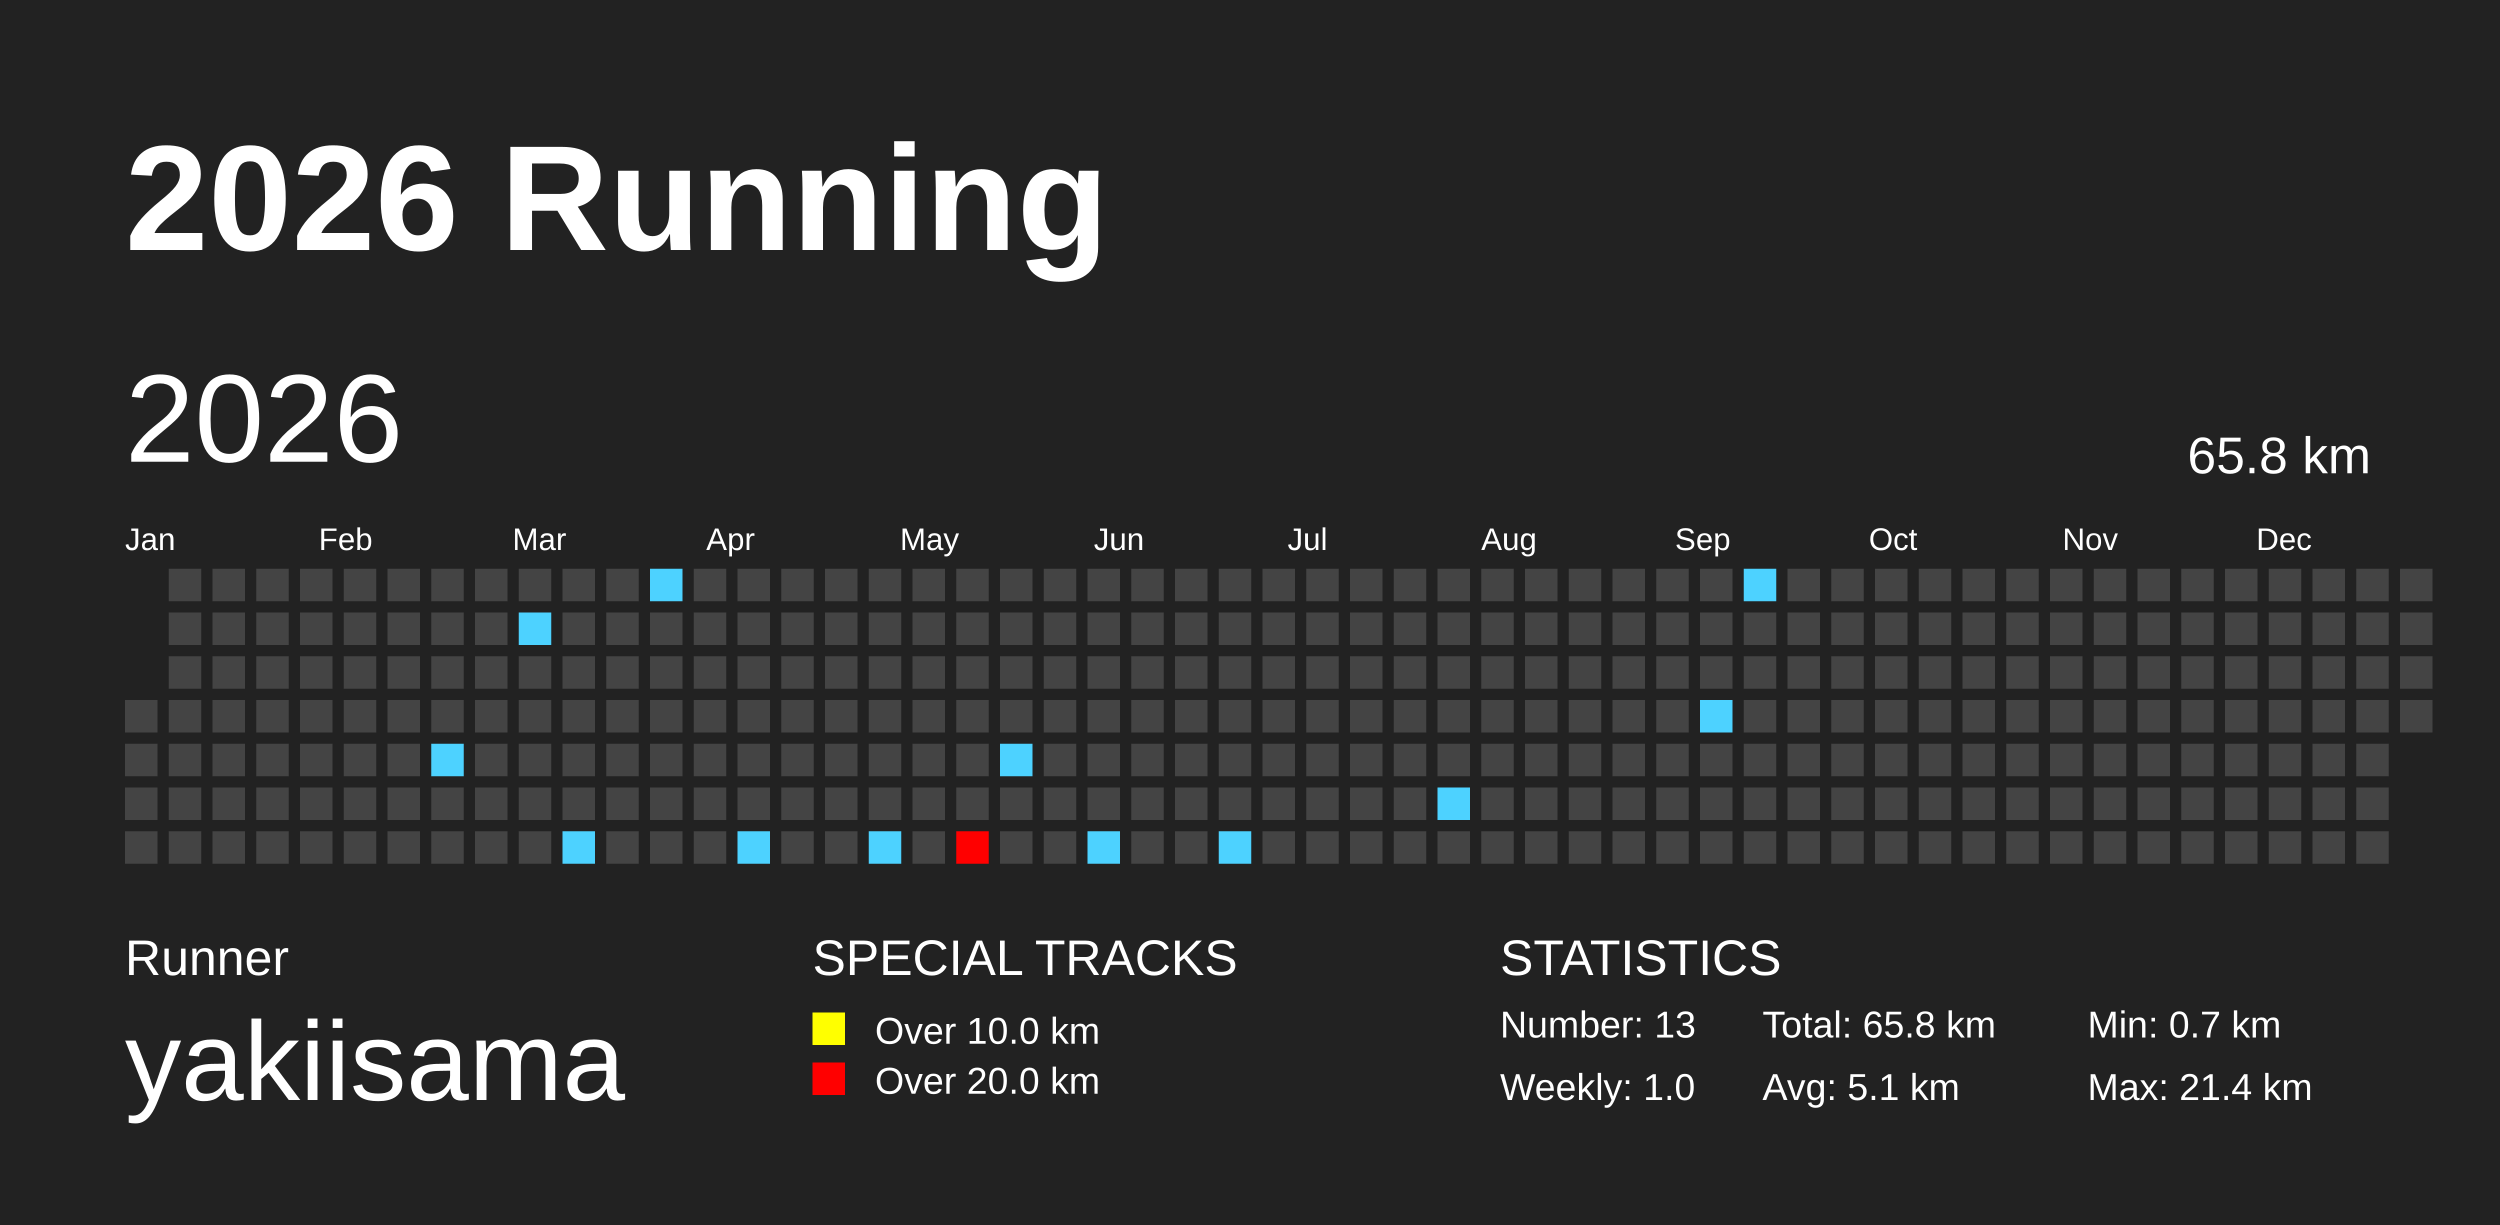
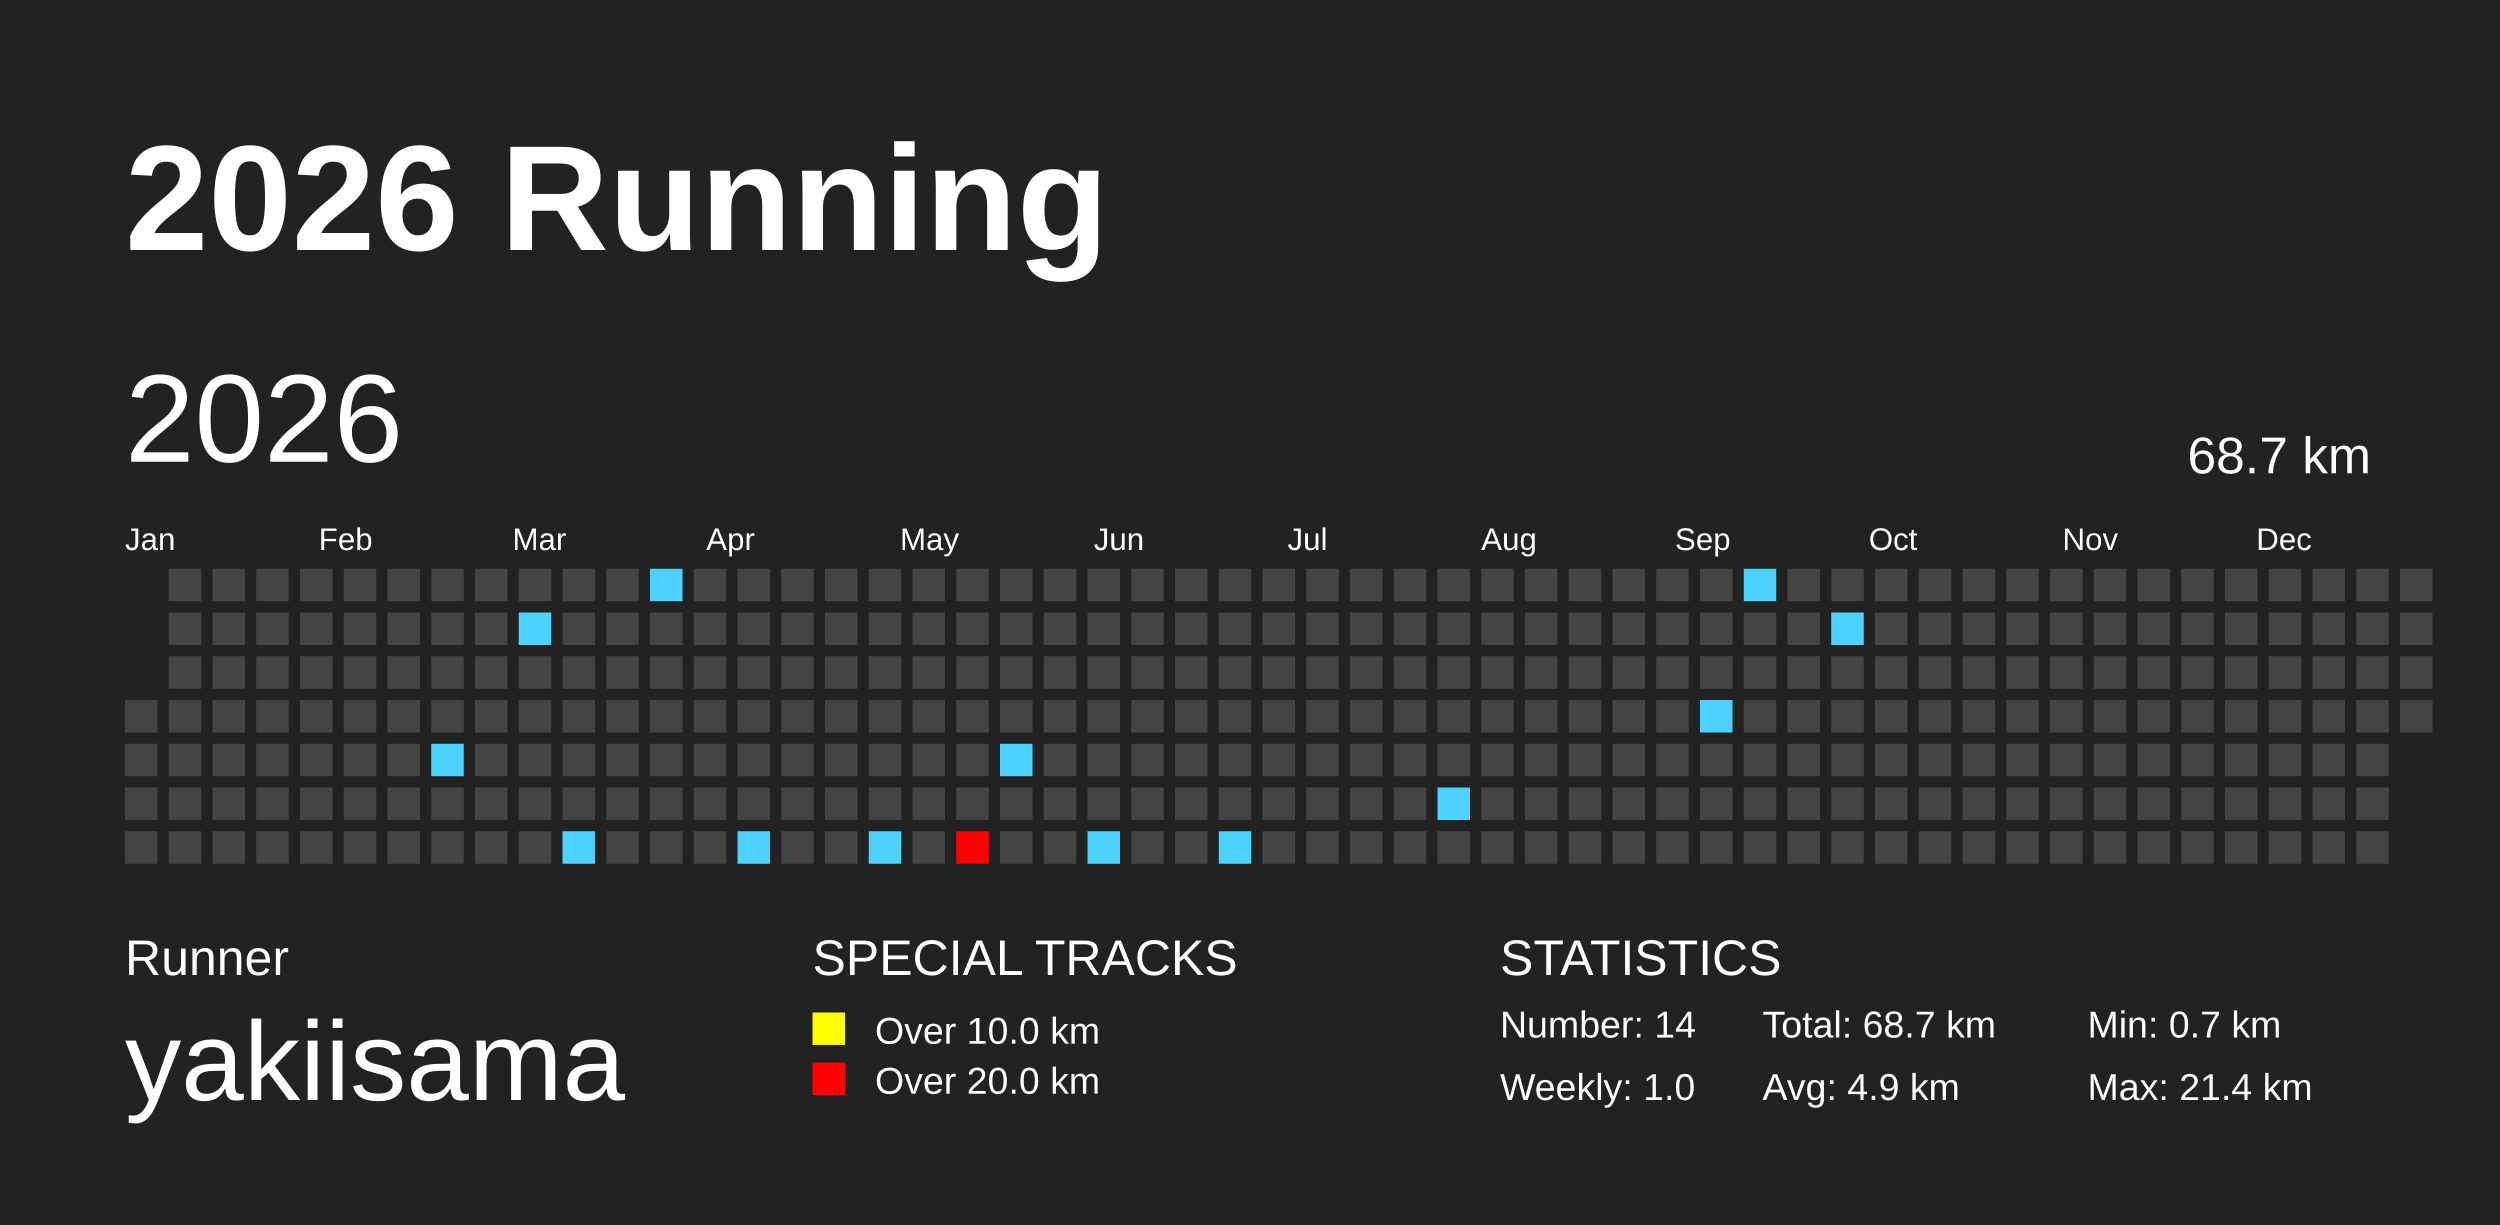
<svg xmlns="http://www.w3.org/2000/svg" baseProfile="full" height="98mm" version="1.1" viewBox="0,0,200,98" width="200mm">
  <defs />
  <rect fill="#222222" height="98" width="200" x="0" y="0" />
  <text fill="#FFFFFF" style="font-size:12px; font-family:Arial; font-weight:bold;" x="10" y="20">2026 Running</text>
  <text fill="#FFFFFF" style="font-size:4px; font-family:Arial" x="10" y="78">Runner</text>
  <text fill="#FFFFFF" style="font-size:9px; font-family:Arial" x="10" y="88">yakiisama</text>
  <text fill="#FFFFFF" style="font-size:4px; font-family:Arial" x="65" y="78">SPECIAL TRACKS</text>
  <rect fill="yellow" height="2.6" width="2.6" x="65" y="81" />
  <text fill="#FFFFFF" style="font-size:3px; font-family:Arial" x="70" y="83.5">Over 10.0 km</text>
  <rect fill="red" height="2.6" width="2.6" x="65" y="85" />
  <text fill="#FFFFFF" style="font-size:3px; font-family:Arial" x="70" y="87.5">Over 20.0 km</text>
  <text fill="#FFFFFF" style="font-size:4px; font-family:Arial" x="120" y="78">STATISTICS</text>
-   <text fill="#FFFFFF" style="font-size:3px; font-family:Arial" x="120" y="83">Number: 13</text>
+   <text fill="#FFFFFF" style="font-size:3px; font-family:Arial" x="120" y="83">Number: 14</text>
  <text fill="#FFFFFF" style="font-size:3px; font-family:Arial" x="120" y="88">Weekly: 1.0</text>
-   <text fill="#FFFFFF" style="font-size:3px; font-family:Arial" x="141" y="83">Total: 65.8 km</text>
-   <text fill="#FFFFFF" style="font-size:3px; font-family:Arial" x="141" y="88">Avg: 5.1 km</text>
+   <text fill="#FFFFFF" style="font-size:3px; font-family:Arial" x="141" y="83">Total: 68.7 km</text>
+   <text fill="#FFFFFF" style="font-size:3px; font-family:Arial" x="141" y="88">Avg: 4.9 km</text>
  <text fill="#FFFFFF" style="font-size:3px; font-family:Arial" x="167" y="83">Min: 0.7 km</text>
  <text fill="#FFFFFF" style="font-size:3px; font-family:Arial" x="167" y="88">Max: 21.4 km</text>
  <text dominant-baseline="hanging" fill="#FFFFFF" style="font-size:10.0px; font-family:Arial;" x="10" y="30">2026</text>
-   <text dominant-baseline="hanging" fill="#FFFFFF" style="font-size:4.125px; font-family:Arial;" x="175" y="35">65.8 km</text>
+   <text dominant-baseline="hanging" fill="#FFFFFF" style="font-size:4.125px; font-family:Arial;" x="175" y="35">68.7 km</text>
  <text fill="#FFFFFF" style="font-size:2.5px; font-family:Arial" x="10.0" y="44">Jan</text>
  <text fill="#FFFFFF" style="font-size:2.5px; font-family:Arial" x="25.5" y="44">Feb</text>
  <text fill="#FFFFFF" style="font-size:2.5px; font-family:Arial" x="41.0" y="44">Mar</text>
  <text fill="#FFFFFF" style="font-size:2.5px; font-family:Arial" x="56.5" y="44">Apr</text>
  <text fill="#FFFFFF" style="font-size:2.5px; font-family:Arial" x="72.0" y="44">May</text>
  <text fill="#FFFFFF" style="font-size:2.5px; font-family:Arial" x="87.5" y="44">Jun</text>
  <text fill="#FFFFFF" style="font-size:2.5px; font-family:Arial" x="103.0" y="44">Jul</text>
  <text fill="#FFFFFF" style="font-size:2.5px; font-family:Arial" x="118.5" y="44">Aug</text>
  <text fill="#FFFFFF" style="font-size:2.5px; font-family:Arial" x="134.0" y="44">Sep</text>
  <text fill="#FFFFFF" style="font-size:2.5px; font-family:Arial" x="149.5" y="44">Oct</text>
  <text fill="#FFFFFF" style="font-size:2.5px; font-family:Arial" x="165.0" y="44">Nov</text>
  <text fill="#FFFFFF" style="font-size:2.5px; font-family:Arial" x="180.5" y="44">Dec</text>
  <rect fill="#444444" height="2.6" width="2.6" x="10.0" y="56.0" />
  <rect fill="#444444" height="2.6" width="2.6" x="10.0" y="59.5" />
  <rect fill="#444444" height="2.6" width="2.6" x="10.0" y="63.0" />
  <rect fill="#444444" height="2.6" width="2.6" x="10.0" y="66.5" />
  <rect fill="#444444" height="2.6" width="2.6" x="13.5" y="45.5" />
  <rect fill="#444444" height="2.6" width="2.6" x="13.5" y="49.0" />
  <rect fill="#444444" height="2.6" width="2.6" x="13.5" y="52.5" />
  <rect fill="#444444" height="2.6" width="2.6" x="13.5" y="56.0" />
  <rect fill="#444444" height="2.6" width="2.6" x="13.5" y="59.5" />
  <rect fill="#444444" height="2.6" width="2.6" x="13.5" y="63.0" />
  <rect fill="#444444" height="2.6" width="2.6" x="13.5" y="66.5" />
  <rect fill="#444444" height="2.6" width="2.6" x="17.0" y="45.5" />
  <rect fill="#444444" height="2.6" width="2.6" x="17.0" y="49.0" />
  <rect fill="#444444" height="2.6" width="2.6" x="17.0" y="52.5" />
  <rect fill="#444444" height="2.6" width="2.6" x="17.0" y="56.0" />
  <rect fill="#444444" height="2.6" width="2.6" x="17.0" y="59.5" />
  <rect fill="#444444" height="2.6" width="2.6" x="17.0" y="63.0" />
  <rect fill="#444444" height="2.6" width="2.6" x="17.0" y="66.5" />
  <rect fill="#444444" height="2.6" width="2.6" x="20.5" y="45.5" />
  <rect fill="#444444" height="2.6" width="2.6" x="20.5" y="49.0" />
  <rect fill="#444444" height="2.6" width="2.6" x="20.5" y="52.5" />
  <rect fill="#444444" height="2.6" width="2.6" x="20.5" y="56.0" />
  <rect fill="#444444" height="2.6" width="2.6" x="20.5" y="59.5" />
  <rect fill="#444444" height="2.6" width="2.6" x="20.5" y="63.0" />
  <rect fill="#444444" height="2.6" width="2.6" x="20.5" y="66.5" />
  <rect fill="#444444" height="2.6" width="2.6" x="24.0" y="45.5" />
  <rect fill="#444444" height="2.6" width="2.6" x="24.0" y="49.0" />
  <rect fill="#444444" height="2.6" width="2.6" x="24.0" y="52.5" />
  <rect fill="#444444" height="2.6" width="2.6" x="24.0" y="56.0" />
  <rect fill="#444444" height="2.6" width="2.6" x="24.0" y="59.5" />
  <rect fill="#444444" height="2.6" width="2.6" x="24.0" y="63.0" />
  <rect fill="#444444" height="2.6" width="2.6" x="24.0" y="66.5" />
  <rect fill="#444444" height="2.6" width="2.6" x="27.5" y="45.5" />
  <rect fill="#444444" height="2.6" width="2.6" x="27.5" y="49.0" />
  <rect fill="#444444" height="2.6" width="2.6" x="27.5" y="52.5" />
  <rect fill="#444444" height="2.6" width="2.6" x="27.5" y="56.0" />
  <rect fill="#444444" height="2.6" width="2.6" x="27.5" y="59.5" />
  <rect fill="#444444" height="2.6" width="2.6" x="27.5" y="63.0" />
  <rect fill="#444444" height="2.6" width="2.6" x="27.5" y="66.5" />
  <rect fill="#444444" height="2.6" width="2.6" x="31.0" y="45.5" />
  <rect fill="#444444" height="2.6" width="2.6" x="31.0" y="49.0" />
  <rect fill="#444444" height="2.6" width="2.6" x="31.0" y="52.5" />
  <rect fill="#444444" height="2.6" width="2.6" x="31.0" y="56.0" />
  <rect fill="#444444" height="2.6" width="2.6" x="31.0" y="59.5" />
  <rect fill="#444444" height="2.6" width="2.6" x="31.0" y="63.0" />
  <rect fill="#444444" height="2.6" width="2.6" x="31.0" y="66.5" />
  <rect fill="#444444" height="2.6" width="2.6" x="34.5" y="45.5" />
  <rect fill="#444444" height="2.6" width="2.6" x="34.5" y="49.0" />
  <rect fill="#444444" height="2.6" width="2.6" x="34.5" y="52.5" />
  <rect fill="#444444" height="2.6" width="2.6" x="34.5" y="56.0" />
  <rect fill="#4dd2ff" height="2.6" width="2.6" x="34.5" y="59.5" />
  <rect fill="#444444" height="2.6" width="2.6" x="34.5" y="63.0" />
  <rect fill="#444444" height="2.6" width="2.6" x="34.5" y="66.5" />
  <rect fill="#444444" height="2.6" width="2.6" x="38.0" y="45.5" />
  <rect fill="#444444" height="2.6" width="2.6" x="38.0" y="49.0" />
  <rect fill="#444444" height="2.6" width="2.6" x="38.0" y="52.5" />
  <rect fill="#444444" height="2.6" width="2.6" x="38.0" y="56.0" />
  <rect fill="#444444" height="2.6" width="2.6" x="38.0" y="59.5" />
  <rect fill="#444444" height="2.6" width="2.6" x="38.0" y="63.0" />
  <rect fill="#444444" height="2.6" width="2.6" x="38.0" y="66.5" />
  <rect fill="#444444" height="2.6" width="2.6" x="41.5" y="45.5" />
  <rect fill="#4dd2ff" height="2.6" width="2.6" x="41.5" y="49.0" />
  <rect fill="#444444" height="2.6" width="2.6" x="41.5" y="52.5" />
  <rect fill="#444444" height="2.6" width="2.6" x="41.5" y="56.0" />
  <rect fill="#444444" height="2.6" width="2.6" x="41.5" y="59.5" />
  <rect fill="#444444" height="2.6" width="2.6" x="41.5" y="63.0" />
  <rect fill="#444444" height="2.6" width="2.6" x="41.5" y="66.5" />
  <rect fill="#444444" height="2.6" width="2.6" x="45.0" y="45.5" />
  <rect fill="#444444" height="2.6" width="2.6" x="45.0" y="49.0" />
  <rect fill="#444444" height="2.6" width="2.6" x="45.0" y="52.5" />
  <rect fill="#444444" height="2.6" width="2.6" x="45.0" y="56.0" />
  <rect fill="#444444" height="2.6" width="2.6" x="45.0" y="59.5" />
  <rect fill="#444444" height="2.6" width="2.6" x="45.0" y="63.0" />
  <rect fill="#4dd2ff" height="2.6" width="2.6" x="45.0" y="66.5" />
  <rect fill="#444444" height="2.6" width="2.6" x="48.5" y="45.5" />
  <rect fill="#444444" height="2.6" width="2.6" x="48.5" y="49.0" />
  <rect fill="#444444" height="2.6" width="2.6" x="48.5" y="52.5" />
  <rect fill="#444444" height="2.6" width="2.6" x="48.5" y="56.0" />
  <rect fill="#444444" height="2.6" width="2.6" x="48.5" y="59.5" />
  <rect fill="#444444" height="2.6" width="2.6" x="48.5" y="63.0" />
  <rect fill="#444444" height="2.6" width="2.6" x="48.5" y="66.5" />
  <rect fill="#4dd2ff" height="2.6" width="2.6" x="52.0" y="45.5" />
  <rect fill="#444444" height="2.6" width="2.6" x="52.0" y="49.0" />
  <rect fill="#444444" height="2.6" width="2.6" x="52.0" y="52.5" />
  <rect fill="#444444" height="2.6" width="2.6" x="52.0" y="56.0" />
  <rect fill="#444444" height="2.6" width="2.6" x="52.0" y="59.5" />
  <rect fill="#444444" height="2.6" width="2.6" x="52.0" y="63.0" />
  <rect fill="#444444" height="2.6" width="2.6" x="52.0" y="66.5" />
  <rect fill="#444444" height="2.6" width="2.6" x="55.5" y="45.5" />
  <rect fill="#444444" height="2.6" width="2.6" x="55.5" y="49.0" />
  <rect fill="#444444" height="2.6" width="2.6" x="55.5" y="52.5" />
  <rect fill="#444444" height="2.6" width="2.6" x="55.5" y="56.0" />
  <rect fill="#444444" height="2.6" width="2.6" x="55.5" y="59.5" />
  <rect fill="#444444" height="2.6" width="2.6" x="55.5" y="63.0" />
  <rect fill="#444444" height="2.6" width="2.6" x="55.5" y="66.5" />
  <rect fill="#444444" height="2.6" width="2.6" x="59.0" y="45.5" />
  <rect fill="#444444" height="2.6" width="2.6" x="59.0" y="49.0" />
  <rect fill="#444444" height="2.6" width="2.6" x="59.0" y="52.5" />
  <rect fill="#444444" height="2.6" width="2.6" x="59.0" y="56.0" />
  <rect fill="#444444" height="2.6" width="2.6" x="59.0" y="59.5" />
  <rect fill="#444444" height="2.6" width="2.6" x="59.0" y="63.0" />
  <rect fill="#4dd2ff" height="2.6" width="2.6" x="59.0" y="66.5" />
  <rect fill="#444444" height="2.6" width="2.6" x="62.5" y="45.5" />
  <rect fill="#444444" height="2.6" width="2.6" x="62.5" y="49.0" />
  <rect fill="#444444" height="2.6" width="2.6" x="62.5" y="52.5" />
  <rect fill="#444444" height="2.6" width="2.6" x="62.5" y="56.0" />
  <rect fill="#444444" height="2.6" width="2.6" x="62.5" y="59.5" />
  <rect fill="#444444" height="2.6" width="2.6" x="62.5" y="63.0" />
  <rect fill="#444444" height="2.6" width="2.6" x="62.5" y="66.5" />
  <rect fill="#444444" height="2.6" width="2.6" x="66.0" y="45.5" />
  <rect fill="#444444" height="2.6" width="2.6" x="66.0" y="49.0" />
  <rect fill="#444444" height="2.6" width="2.6" x="66.0" y="52.5" />
  <rect fill="#444444" height="2.6" width="2.6" x="66.0" y="56.0" />
  <rect fill="#444444" height="2.6" width="2.6" x="66.0" y="59.5" />
  <rect fill="#444444" height="2.6" width="2.6" x="66.0" y="63.0" />
  <rect fill="#444444" height="2.6" width="2.6" x="66.0" y="66.5" />
  <rect fill="#444444" height="2.6" width="2.6" x="69.5" y="45.5" />
  <rect fill="#444444" height="2.6" width="2.6" x="69.5" y="49.0" />
  <rect fill="#444444" height="2.6" width="2.6" x="69.5" y="52.5" />
  <rect fill="#444444" height="2.6" width="2.6" x="69.5" y="56.0" />
  <rect fill="#444444" height="2.6" width="2.6" x="69.5" y="59.5" />
  <rect fill="#444444" height="2.6" width="2.6" x="69.5" y="63.0" />
  <rect fill="#4dd2ff" height="2.6" width="2.6" x="69.5" y="66.5" />
  <rect fill="#444444" height="2.6" width="2.6" x="73.0" y="45.5" />
  <rect fill="#444444" height="2.6" width="2.6" x="73.0" y="49.0" />
  <rect fill="#444444" height="2.6" width="2.6" x="73.0" y="52.5" />
  <rect fill="#444444" height="2.6" width="2.6" x="73.0" y="56.0" />
  <rect fill="#444444" height="2.6" width="2.6" x="73.0" y="59.5" />
  <rect fill="#444444" height="2.6" width="2.6" x="73.0" y="63.0" />
  <rect fill="#444444" height="2.6" width="2.6" x="73.0" y="66.5" />
  <rect fill="#444444" height="2.6" width="2.6" x="76.5" y="45.5" />
  <rect fill="#444444" height="2.6" width="2.6" x="76.5" y="49.0" />
  <rect fill="#444444" height="2.6" width="2.6" x="76.5" y="52.5" />
  <rect fill="#444444" height="2.6" width="2.6" x="76.5" y="56.0" />
  <rect fill="#444444" height="2.6" width="2.6" x="76.5" y="59.5" />
  <rect fill="#444444" height="2.6" width="2.6" x="76.5" y="63.0" />
  <rect fill="red" height="2.6" width="2.6" x="76.5" y="66.5" />
  <rect fill="#444444" height="2.6" width="2.6" x="80.0" y="45.5" />
  <rect fill="#444444" height="2.6" width="2.6" x="80.0" y="49.0" />
  <rect fill="#444444" height="2.6" width="2.6" x="80.0" y="52.5" />
  <rect fill="#444444" height="2.6" width="2.6" x="80.0" y="56.0" />
  <rect fill="#4dd2ff" height="2.6" width="2.6" x="80.0" y="59.5" />
  <rect fill="#444444" height="2.6" width="2.6" x="80.0" y="63.0" />
  <rect fill="#444444" height="2.6" width="2.6" x="80.0" y="66.5" />
  <rect fill="#444444" height="2.6" width="2.6" x="83.5" y="45.5" />
  <rect fill="#444444" height="2.6" width="2.6" x="83.5" y="49.0" />
  <rect fill="#444444" height="2.6" width="2.6" x="83.5" y="52.5" />
  <rect fill="#444444" height="2.6" width="2.6" x="83.5" y="56.0" />
  <rect fill="#444444" height="2.6" width="2.6" x="83.5" y="59.5" />
  <rect fill="#444444" height="2.6" width="2.6" x="83.5" y="63.0" />
  <rect fill="#444444" height="2.6" width="2.6" x="83.5" y="66.5" />
  <rect fill="#444444" height="2.6" width="2.6" x="87.0" y="45.5" />
  <rect fill="#444444" height="2.6" width="2.6" x="87.0" y="49.0" />
  <rect fill="#444444" height="2.6" width="2.6" x="87.0" y="52.5" />
  <rect fill="#444444" height="2.6" width="2.6" x="87.0" y="56.0" />
  <rect fill="#444444" height="2.6" width="2.6" x="87.0" y="59.5" />
  <rect fill="#444444" height="2.6" width="2.6" x="87.0" y="63.0" />
  <rect fill="#4dd2ff" height="2.6" width="2.6" x="87.0" y="66.5" />
  <rect fill="#444444" height="2.6" width="2.6" x="90.5" y="45.5" />
  <rect fill="#444444" height="2.6" width="2.6" x="90.5" y="49.0" />
  <rect fill="#444444" height="2.6" width="2.6" x="90.5" y="52.5" />
  <rect fill="#444444" height="2.6" width="2.6" x="90.5" y="56.0" />
  <rect fill="#444444" height="2.6" width="2.6" x="90.5" y="59.5" />
  <rect fill="#444444" height="2.6" width="2.6" x="90.5" y="63.0" />
  <rect fill="#444444" height="2.6" width="2.6" x="90.5" y="66.5" />
  <rect fill="#444444" height="2.6" width="2.6" x="94.0" y="45.5" />
  <rect fill="#444444" height="2.6" width="2.6" x="94.0" y="49.0" />
  <rect fill="#444444" height="2.6" width="2.6" x="94.0" y="52.5" />
  <rect fill="#444444" height="2.6" width="2.6" x="94.0" y="56.0" />
  <rect fill="#444444" height="2.6" width="2.6" x="94.0" y="59.5" />
  <rect fill="#444444" height="2.6" width="2.6" x="94.0" y="63.0" />
  <rect fill="#444444" height="2.6" width="2.6" x="94.0" y="66.5" />
  <rect fill="#444444" height="2.6" width="2.6" x="97.5" y="45.5" />
  <rect fill="#444444" height="2.6" width="2.6" x="97.5" y="49.0" />
  <rect fill="#444444" height="2.6" width="2.6" x="97.5" y="52.5" />
  <rect fill="#444444" height="2.6" width="2.6" x="97.5" y="56.0" />
  <rect fill="#444444" height="2.6" width="2.6" x="97.5" y="59.5" />
  <rect fill="#444444" height="2.6" width="2.6" x="97.5" y="63.0" />
  <rect fill="#4dd2ff" height="2.6" width="2.6" x="97.5" y="66.5" />
  <rect fill="#444444" height="2.6" width="2.6" x="101.0" y="45.5" />
  <rect fill="#444444" height="2.6" width="2.6" x="101.0" y="49.0" />
  <rect fill="#444444" height="2.6" width="2.6" x="101.0" y="52.5" />
  <rect fill="#444444" height="2.6" width="2.6" x="101.0" y="56.0" />
  <rect fill="#444444" height="2.6" width="2.6" x="101.0" y="59.5" />
  <rect fill="#444444" height="2.6" width="2.6" x="101.0" y="63.0" />
  <rect fill="#444444" height="2.6" width="2.6" x="101.0" y="66.5" />
  <rect fill="#444444" height="2.6" width="2.6" x="104.5" y="45.5" />
  <rect fill="#444444" height="2.6" width="2.6" x="104.5" y="49.0" />
  <rect fill="#444444" height="2.6" width="2.6" x="104.5" y="52.5" />
  <rect fill="#444444" height="2.6" width="2.6" x="104.5" y="56.0" />
  <rect fill="#444444" height="2.6" width="2.6" x="104.5" y="59.5" />
  <rect fill="#444444" height="2.6" width="2.6" x="104.5" y="63.0" />
  <rect fill="#444444" height="2.6" width="2.6" x="104.5" y="66.5" />
  <rect fill="#444444" height="2.6" width="2.6" x="108.0" y="45.5" />
  <rect fill="#444444" height="2.6" width="2.6" x="108.0" y="49.0" />
  <rect fill="#444444" height="2.6" width="2.6" x="108.0" y="52.5" />
  <rect fill="#444444" height="2.6" width="2.6" x="108.0" y="56.0" />
  <rect fill="#444444" height="2.6" width="2.6" x="108.0" y="59.5" />
  <rect fill="#444444" height="2.6" width="2.6" x="108.0" y="63.0" />
  <rect fill="#444444" height="2.6" width="2.6" x="108.0" y="66.5" />
  <rect fill="#444444" height="2.6" width="2.6" x="111.5" y="45.5" />
  <rect fill="#444444" height="2.6" width="2.6" x="111.5" y="49.0" />
  <rect fill="#444444" height="2.6" width="2.6" x="111.5" y="52.5" />
  <rect fill="#444444" height="2.6" width="2.6" x="111.5" y="56.0" />
  <rect fill="#444444" height="2.6" width="2.6" x="111.5" y="59.5" />
  <rect fill="#444444" height="2.6" width="2.6" x="111.5" y="63.0" />
  <rect fill="#444444" height="2.6" width="2.6" x="111.5" y="66.5" />
  <rect fill="#444444" height="2.6" width="2.6" x="115.0" y="45.5" />
  <rect fill="#444444" height="2.6" width="2.6" x="115.0" y="49.0" />
  <rect fill="#444444" height="2.6" width="2.6" x="115.0" y="52.5" />
  <rect fill="#444444" height="2.6" width="2.6" x="115.0" y="56.0" />
  <rect fill="#444444" height="2.6" width="2.6" x="115.0" y="59.5" />
  <rect fill="#4dd2ff" height="2.6" width="2.6" x="115.0" y="63.0" />
  <rect fill="#444444" height="2.6" width="2.6" x="115.0" y="66.5" />
  <rect fill="#444444" height="2.6" width="2.6" x="118.5" y="45.5" />
  <rect fill="#444444" height="2.6" width="2.6" x="118.5" y="49.0" />
  <rect fill="#444444" height="2.6" width="2.6" x="118.5" y="52.5" />
  <rect fill="#444444" height="2.6" width="2.6" x="118.5" y="56.0" />
  <rect fill="#444444" height="2.6" width="2.6" x="118.5" y="59.5" />
  <rect fill="#444444" height="2.6" width="2.6" x="118.5" y="63.0" />
  <rect fill="#444444" height="2.6" width="2.6" x="118.5" y="66.5" />
  <rect fill="#444444" height="2.6" width="2.6" x="122.0" y="45.5" />
  <rect fill="#444444" height="2.6" width="2.6" x="122.0" y="49.0" />
  <rect fill="#444444" height="2.6" width="2.6" x="122.0" y="52.5" />
  <rect fill="#444444" height="2.6" width="2.6" x="122.0" y="56.0" />
  <rect fill="#444444" height="2.6" width="2.6" x="122.0" y="59.5" />
  <rect fill="#444444" height="2.6" width="2.6" x="122.0" y="63.0" />
  <rect fill="#444444" height="2.6" width="2.6" x="122.0" y="66.5" />
  <rect fill="#444444" height="2.6" width="2.6" x="125.5" y="45.5" />
  <rect fill="#444444" height="2.6" width="2.6" x="125.5" y="49.0" />
  <rect fill="#444444" height="2.6" width="2.6" x="125.5" y="52.5" />
  <rect fill="#444444" height="2.6" width="2.6" x="125.5" y="56.0" />
  <rect fill="#444444" height="2.6" width="2.6" x="125.5" y="59.5" />
  <rect fill="#444444" height="2.6" width="2.6" x="125.5" y="63.0" />
  <rect fill="#444444" height="2.6" width="2.6" x="125.5" y="66.5" />
  <rect fill="#444444" height="2.6" width="2.6" x="129.0" y="45.5" />
  <rect fill="#444444" height="2.6" width="2.6" x="129.0" y="49.0" />
  <rect fill="#444444" height="2.6" width="2.6" x="129.0" y="52.5" />
  <rect fill="#444444" height="2.6" width="2.6" x="129.0" y="56.0" />
  <rect fill="#444444" height="2.6" width="2.6" x="129.0" y="59.5" />
  <rect fill="#444444" height="2.6" width="2.6" x="129.0" y="63.0" />
  <rect fill="#444444" height="2.6" width="2.6" x="129.0" y="66.5" />
  <rect fill="#444444" height="2.6" width="2.6" x="132.5" y="45.5" />
  <rect fill="#444444" height="2.6" width="2.6" x="132.5" y="49.0" />
  <rect fill="#444444" height="2.6" width="2.6" x="132.5" y="52.5" />
  <rect fill="#444444" height="2.6" width="2.6" x="132.5" y="56.0" />
  <rect fill="#444444" height="2.6" width="2.6" x="132.5" y="59.5" />
  <rect fill="#444444" height="2.6" width="2.6" x="132.5" y="63.0" />
  <rect fill="#444444" height="2.6" width="2.6" x="132.5" y="66.5" />
  <rect fill="#444444" height="2.6" width="2.6" x="136.0" y="45.5" />
  <rect fill="#444444" height="2.6" width="2.6" x="136.0" y="49.0" />
  <rect fill="#444444" height="2.6" width="2.6" x="136.0" y="52.5" />
  <rect fill="#4dd2ff" height="2.6" width="2.6" x="136.0" y="56.0" />
  <rect fill="#444444" height="2.6" width="2.6" x="136.0" y="59.5" />
  <rect fill="#444444" height="2.6" width="2.6" x="136.0" y="63.0" />
  <rect fill="#444444" height="2.6" width="2.6" x="136.0" y="66.5" />
  <rect fill="#4dd2ff" height="2.6" width="2.6" x="139.5" y="45.5" />
  <rect fill="#444444" height="2.6" width="2.6" x="139.5" y="49.0" />
  <rect fill="#444444" height="2.6" width="2.6" x="139.5" y="52.5" />
  <rect fill="#444444" height="2.6" width="2.6" x="139.5" y="56.0" />
  <rect fill="#444444" height="2.6" width="2.6" x="139.5" y="59.5" />
  <rect fill="#444444" height="2.6" width="2.6" x="139.5" y="63.0" />
  <rect fill="#444444" height="2.6" width="2.6" x="139.5" y="66.5" />
  <rect fill="#444444" height="2.6" width="2.6" x="143.0" y="45.5" />
  <rect fill="#444444" height="2.6" width="2.6" x="143.0" y="49.0" />
  <rect fill="#444444" height="2.6" width="2.6" x="143.0" y="52.5" />
  <rect fill="#444444" height="2.6" width="2.6" x="143.0" y="56.0" />
  <rect fill="#444444" height="2.6" width="2.6" x="143.0" y="59.5" />
  <rect fill="#444444" height="2.6" width="2.6" x="143.0" y="63.0" />
  <rect fill="#444444" height="2.6" width="2.6" x="143.0" y="66.5" />
  <rect fill="#444444" height="2.6" width="2.6" x="146.5" y="45.5" />
-   <rect fill="#444444" height="2.6" width="2.6" x="146.5" y="49.0" />
+   <rect fill="#4dd2ff" height="2.6" width="2.6" x="146.5" y="49.0" />
  <rect fill="#444444" height="2.6" width="2.6" x="146.5" y="52.5" />
  <rect fill="#444444" height="2.6" width="2.6" x="146.5" y="56.0" />
  <rect fill="#444444" height="2.6" width="2.6" x="146.5" y="59.5" />
  <rect fill="#444444" height="2.6" width="2.6" x="146.5" y="63.0" />
  <rect fill="#444444" height="2.6" width="2.6" x="146.5" y="66.5" />
  <rect fill="#444444" height="2.6" width="2.6" x="150.0" y="45.5" />
  <rect fill="#444444" height="2.6" width="2.6" x="150.0" y="49.0" />
  <rect fill="#444444" height="2.6" width="2.6" x="150.0" y="52.5" />
  <rect fill="#444444" height="2.6" width="2.6" x="150.0" y="56.0" />
  <rect fill="#444444" height="2.6" width="2.6" x="150.0" y="59.5" />
  <rect fill="#444444" height="2.6" width="2.6" x="150.0" y="63.0" />
  <rect fill="#444444" height="2.6" width="2.6" x="150.0" y="66.5" />
  <rect fill="#444444" height="2.6" width="2.6" x="153.5" y="45.5" />
  <rect fill="#444444" height="2.6" width="2.6" x="153.5" y="49.0" />
  <rect fill="#444444" height="2.6" width="2.6" x="153.5" y="52.5" />
  <rect fill="#444444" height="2.6" width="2.6" x="153.5" y="56.0" />
  <rect fill="#444444" height="2.6" width="2.6" x="153.5" y="59.5" />
  <rect fill="#444444" height="2.6" width="2.6" x="153.5" y="63.0" />
  <rect fill="#444444" height="2.6" width="2.6" x="153.5" y="66.5" />
  <rect fill="#444444" height="2.6" width="2.6" x="157.0" y="45.5" />
  <rect fill="#444444" height="2.6" width="2.6" x="157.0" y="49.0" />
  <rect fill="#444444" height="2.6" width="2.6" x="157.0" y="52.5" />
  <rect fill="#444444" height="2.6" width="2.6" x="157.0" y="56.0" />
  <rect fill="#444444" height="2.6" width="2.6" x="157.0" y="59.5" />
  <rect fill="#444444" height="2.6" width="2.6" x="157.0" y="63.0" />
  <rect fill="#444444" height="2.6" width="2.6" x="157.0" y="66.5" />
  <rect fill="#444444" height="2.6" width="2.6" x="160.5" y="45.5" />
  <rect fill="#444444" height="2.6" width="2.6" x="160.5" y="49.0" />
  <rect fill="#444444" height="2.6" width="2.6" x="160.5" y="52.5" />
  <rect fill="#444444" height="2.6" width="2.6" x="160.5" y="56.0" />
  <rect fill="#444444" height="2.6" width="2.6" x="160.5" y="59.5" />
  <rect fill="#444444" height="2.6" width="2.6" x="160.5" y="63.0" />
  <rect fill="#444444" height="2.6" width="2.6" x="160.5" y="66.5" />
  <rect fill="#444444" height="2.6" width="2.6" x="164.0" y="45.5" />
  <rect fill="#444444" height="2.6" width="2.6" x="164.0" y="49.0" />
  <rect fill="#444444" height="2.6" width="2.6" x="164.0" y="52.5" />
  <rect fill="#444444" height="2.6" width="2.6" x="164.0" y="56.0" />
  <rect fill="#444444" height="2.6" width="2.6" x="164.0" y="59.5" />
  <rect fill="#444444" height="2.6" width="2.6" x="164.0" y="63.0" />
  <rect fill="#444444" height="2.6" width="2.6" x="164.0" y="66.5" />
  <rect fill="#444444" height="2.6" width="2.6" x="167.5" y="45.5" />
  <rect fill="#444444" height="2.6" width="2.6" x="167.5" y="49.0" />
  <rect fill="#444444" height="2.6" width="2.6" x="167.5" y="52.5" />
  <rect fill="#444444" height="2.6" width="2.6" x="167.5" y="56.0" />
  <rect fill="#444444" height="2.6" width="2.6" x="167.5" y="59.5" />
  <rect fill="#444444" height="2.6" width="2.6" x="167.5" y="63.0" />
  <rect fill="#444444" height="2.6" width="2.6" x="167.5" y="66.5" />
  <rect fill="#444444" height="2.6" width="2.6" x="171.0" y="45.5" />
  <rect fill="#444444" height="2.6" width="2.6" x="171.0" y="49.0" />
  <rect fill="#444444" height="2.6" width="2.6" x="171.0" y="52.5" />
  <rect fill="#444444" height="2.6" width="2.6" x="171.0" y="56.0" />
  <rect fill="#444444" height="2.6" width="2.6" x="171.0" y="59.5" />
  <rect fill="#444444" height="2.6" width="2.6" x="171.0" y="63.0" />
  <rect fill="#444444" height="2.6" width="2.6" x="171.0" y="66.5" />
  <rect fill="#444444" height="2.6" width="2.6" x="174.5" y="45.5" />
  <rect fill="#444444" height="2.6" width="2.6" x="174.5" y="49.0" />
  <rect fill="#444444" height="2.6" width="2.6" x="174.5" y="52.5" />
  <rect fill="#444444" height="2.6" width="2.6" x="174.5" y="56.0" />
  <rect fill="#444444" height="2.6" width="2.6" x="174.5" y="59.5" />
  <rect fill="#444444" height="2.6" width="2.6" x="174.5" y="63.0" />
  <rect fill="#444444" height="2.6" width="2.6" x="174.5" y="66.5" />
  <rect fill="#444444" height="2.6" width="2.6" x="178.0" y="45.5" />
  <rect fill="#444444" height="2.6" width="2.6" x="178.0" y="49.0" />
  <rect fill="#444444" height="2.6" width="2.6" x="178.0" y="52.5" />
  <rect fill="#444444" height="2.6" width="2.6" x="178.0" y="56.0" />
  <rect fill="#444444" height="2.6" width="2.6" x="178.0" y="59.5" />
  <rect fill="#444444" height="2.6" width="2.6" x="178.0" y="63.0" />
  <rect fill="#444444" height="2.6" width="2.6" x="178.0" y="66.5" />
  <rect fill="#444444" height="2.6" width="2.6" x="181.5" y="45.5" />
  <rect fill="#444444" height="2.6" width="2.6" x="181.5" y="49.0" />
  <rect fill="#444444" height="2.6" width="2.6" x="181.5" y="52.5" />
  <rect fill="#444444" height="2.6" width="2.6" x="181.5" y="56.0" />
  <rect fill="#444444" height="2.6" width="2.6" x="181.5" y="59.5" />
  <rect fill="#444444" height="2.6" width="2.6" x="181.5" y="63.0" />
  <rect fill="#444444" height="2.6" width="2.6" x="181.5" y="66.5" />
  <rect fill="#444444" height="2.6" width="2.6" x="185.0" y="45.5" />
  <rect fill="#444444" height="2.6" width="2.6" x="185.0" y="49.0" />
  <rect fill="#444444" height="2.6" width="2.6" x="185.0" y="52.5" />
  <rect fill="#444444" height="2.6" width="2.6" x="185.0" y="56.0" />
  <rect fill="#444444" height="2.6" width="2.6" x="185.0" y="59.5" />
  <rect fill="#444444" height="2.6" width="2.6" x="185.0" y="63.0" />
  <rect fill="#444444" height="2.6" width="2.6" x="185.0" y="66.5" />
  <rect fill="#444444" height="2.6" width="2.6" x="188.5" y="45.5" />
  <rect fill="#444444" height="2.6" width="2.6" x="188.5" y="49.0" />
  <rect fill="#444444" height="2.6" width="2.6" x="188.5" y="52.5" />
  <rect fill="#444444" height="2.6" width="2.6" x="188.5" y="56.0" />
  <rect fill="#444444" height="2.6" width="2.6" x="188.5" y="59.5" />
  <rect fill="#444444" height="2.6" width="2.6" x="188.5" y="63.0" />
  <rect fill="#444444" height="2.6" width="2.6" x="188.5" y="66.5" />
  <rect fill="#444444" height="2.6" width="2.6" x="192.0" y="45.5" />
  <rect fill="#444444" height="2.6" width="2.6" x="192.0" y="49.0" />
  <rect fill="#444444" height="2.6" width="2.6" x="192.0" y="52.5" />
  <rect fill="#444444" height="2.6" width="2.6" x="192.0" y="56.0" />
</svg>
